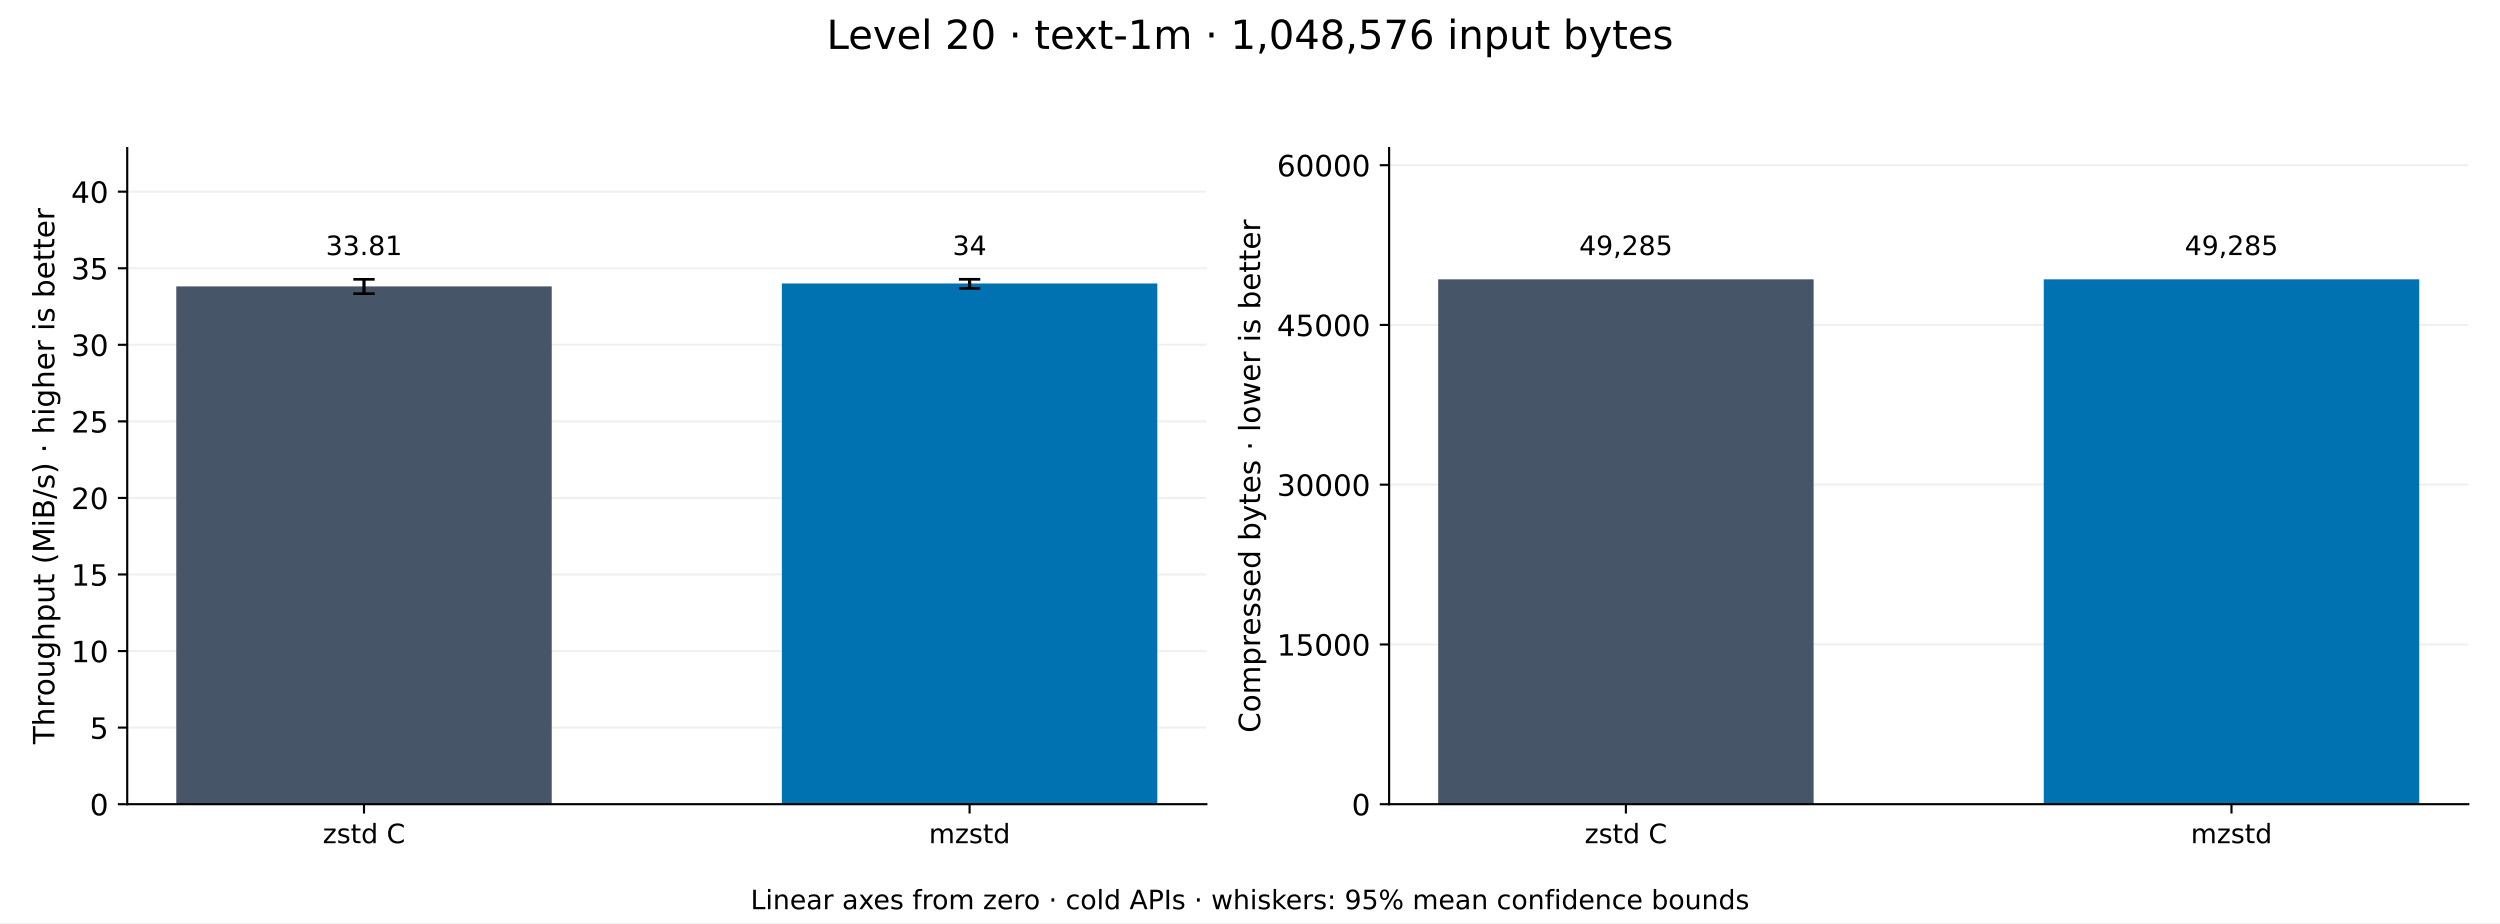
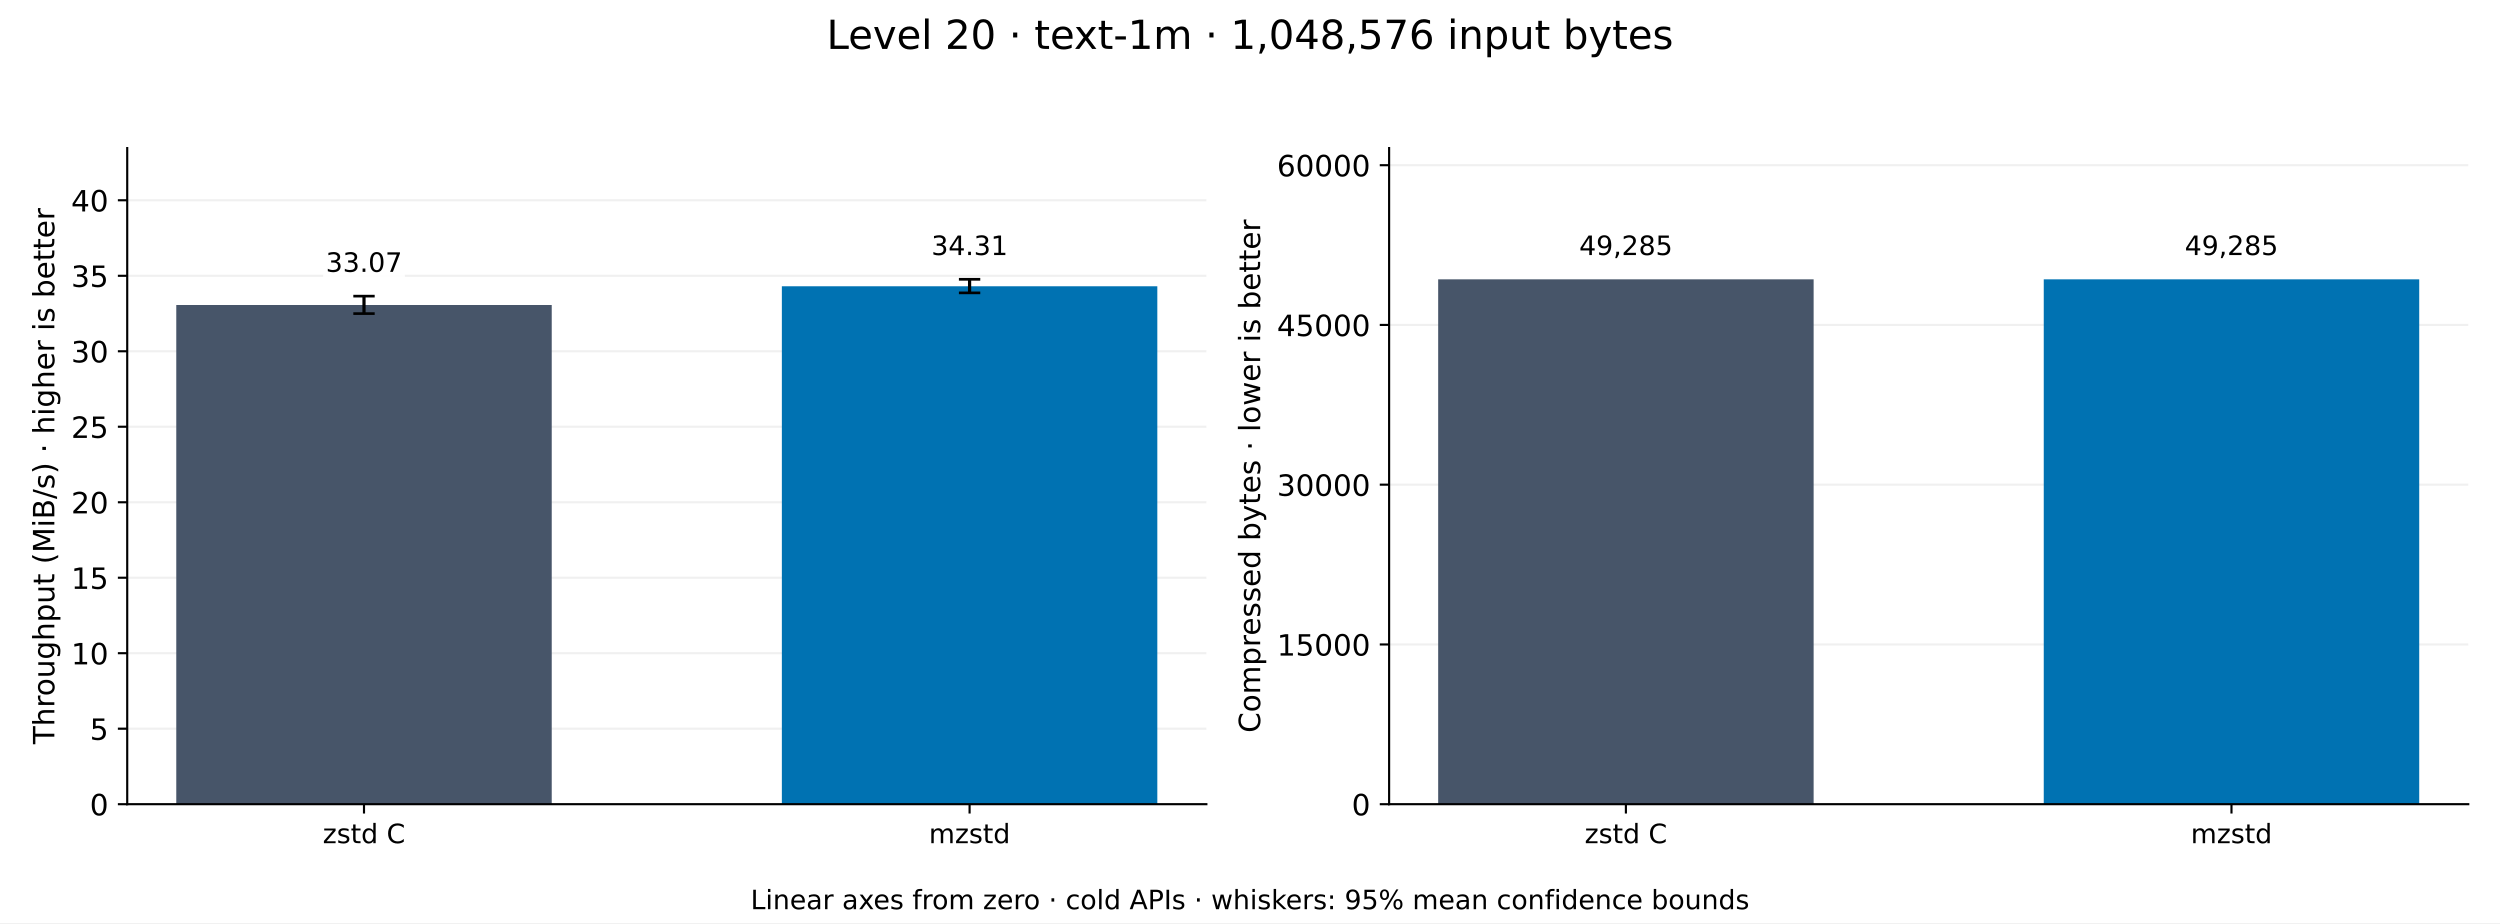
<svg xmlns="http://www.w3.org/2000/svg" xmlns:xlink="http://www.w3.org/1999/xlink" width="936pt" height="345.6pt" viewBox="0 0 936 345.6" version="1.1">
  <defs>
    <style type="text/css">*{stroke-linejoin: round; stroke-linecap: butt}</style>
  </defs>
  <g id="figure_1">
    <g id="patch_1">
      <path d="M 0 345.6 L 936 345.6 L 936 0 L 0 0 z " style="fill: #ffffff" />
    </g>
    <g id="axes_1">
      <g id="patch_2">
        <path d="M 47.63 301.088 L 451.665 301.088 L 451.665 55.44 L 47.63 55.44 z " style="fill: #ffffff" />
      </g>
      <g id="matplotlib.axis_1">
        <g id="xtick_1">
          <g id="line2d_1">
            <defs>
              <path id="mcbfd24ea1b" d="M 0 0 L 0 3.5 " style="stroke: #000000; stroke-width: 0.8" />
            </defs>
            <g>
              <use xlink:href="#mcbfd24ea1b" x="136.282" y="301.088" style="stroke: #000000; stroke-width: 0.8" />
            </g>
          </g>
          <g id="text_1">
            <text style="font-size: 10px; font-family: 'DejaVu Sans', 'Bitstream Vera Sans', 'Computer Modern Sans Serif', 'Lucida Grande', 'Verdana', 'Geneva', 'Lucid', 'Arial', 'Helvetica', 'Avant Garde', sans-serif; text-anchor: middle" x="136.282" y="315.686" transform="rotate(-0 136.2819 315.6864)">zstd C</text>
          </g>
        </g>
        <g id="xtick_2">
          <g id="line2d_2">
            <g>
              <use xlink:href="#mcbfd24ea1b" x="363.013" y="301.088" style="stroke: #000000; stroke-width: 0.8" />
            </g>
          </g>
          <g id="text_2">
            <text style="font-size: 10px; font-family: 'DejaVu Sans', 'Bitstream Vera Sans', 'Computer Modern Sans Serif', 'Lucida Grande', 'Verdana', 'Geneva', 'Lucid', 'Arial', 'Helvetica', 'Avant Garde', sans-serif; text-anchor: middle" x="363.013" y="315.686" transform="rotate(-0 363.0131 315.6864)">mzstd</text>
          </g>
        </g>
      </g>
      <g id="matplotlib.axis_2">
        <g id="ytick_1">
          <g id="line2d_3">
            <path d="M 47.63 301.088 L 451.665 301.088 " clip-path="url(#pa741e469eb)" style="fill: none; stroke: #b0b0b0; stroke-opacity: 0.18; stroke-width: 0.8; stroke-linecap: square" />
          </g>
          <g id="line2d_4">
            <defs>
              <path id="m862e928616" d="M 0 0 L -3.5 0 " style="stroke: #000000; stroke-width: 0.8" />
            </defs>
            <g>
              <use xlink:href="#m862e928616" x="47.63" y="301.088" style="stroke: #000000; stroke-width: 0.8" />
            </g>
          </g>
          <g id="text_3">
            <text style="font-size: 11px; font-family: 'DejaVu Sans', 'Bitstream Vera Sans', 'Computer Modern Sans Serif', 'Lucida Grande', 'Verdana', 'Geneva', 'Lucid', 'Arial', 'Helvetica', 'Avant Garde', sans-serif; text-anchor: end" x="40.63" y="305.267" transform="rotate(-0 40.63 305.2671)">0</text>
          </g>
        </g>
        <g id="ytick_2">
          <g id="line2d_5">
-             <path d="M 47.63 272.422 L 451.665 272.422 " clip-path="url(#pa741e469eb)" style="fill: none; stroke: #b0b0b0; stroke-opacity: 0.18; stroke-width: 0.8; stroke-linecap: square" />
+             <path d="M 47.63 272.826 L 451.665 272.826 " clip-path="url(#pa741e469eb)" style="fill: none; stroke: #b0b0b0; stroke-opacity: 0.18; stroke-width: 0.8; stroke-linecap: square" />
          </g>
          <g id="line2d_6">
            <g>
-               <use xlink:href="#m862e928616" x="47.63" y="272.422" style="stroke: #000000; stroke-width: 0.8" />
+               <use xlink:href="#m862e928616" x="47.63" y="272.826" style="stroke: #000000; stroke-width: 0.8" />
            </g>
          </g>
          <g id="text_4">
-             <text style="font-size: 11px; font-family: 'DejaVu Sans', 'Bitstream Vera Sans', 'Computer Modern Sans Serif', 'Lucida Grande', 'Verdana', 'Geneva', 'Lucid', 'Arial', 'Helvetica', 'Avant Garde', sans-serif; text-anchor: end" x="40.63" y="276.601" transform="rotate(-0 40.63 276.6014)">5</text>
+             <text style="font-size: 11px; font-family: 'DejaVu Sans', 'Bitstream Vera Sans', 'Computer Modern Sans Serif', 'Lucida Grande', 'Verdana', 'Geneva', 'Lucid', 'Arial', 'Helvetica', 'Avant Garde', sans-serif; text-anchor: end" x="40.63" y="277.005" transform="rotate(-0 40.63 277.0047)">5</text>
          </g>
        </g>
        <g id="ytick_3">
          <g id="line2d_7">
-             <path d="M 47.63 243.757 L 451.665 243.757 " clip-path="url(#pa741e469eb)" style="fill: none; stroke: #b0b0b0; stroke-opacity: 0.18; stroke-width: 0.8; stroke-linecap: square" />
+             <path d="M 47.63 244.563 L 451.665 244.563 " clip-path="url(#pa741e469eb)" style="fill: none; stroke: #b0b0b0; stroke-opacity: 0.18; stroke-width: 0.8; stroke-linecap: square" />
          </g>
          <g id="line2d_8">
            <g>
-               <use xlink:href="#m862e928616" x="47.63" y="243.757" style="stroke: #000000; stroke-width: 0.8" />
+               <use xlink:href="#m862e928616" x="47.63" y="244.563" style="stroke: #000000; stroke-width: 0.8" />
            </g>
          </g>
          <g id="text_5">
-             <text style="font-size: 11px; font-family: 'DejaVu Sans', 'Bitstream Vera Sans', 'Computer Modern Sans Serif', 'Lucida Grande', 'Verdana', 'Geneva', 'Lucid', 'Arial', 'Helvetica', 'Avant Garde', sans-serif; text-anchor: end" x="40.63" y="247.936" transform="rotate(-0 40.63 247.9357)">10</text>
+             <text style="font-size: 11px; font-family: 'DejaVu Sans', 'Bitstream Vera Sans', 'Computer Modern Sans Serif', 'Lucida Grande', 'Verdana', 'Geneva', 'Lucid', 'Arial', 'Helvetica', 'Avant Garde', sans-serif; text-anchor: end" x="40.63" y="248.742" transform="rotate(-0 40.63 248.7423)">10</text>
          </g>
        </g>
        <g id="ytick_4">
          <g id="line2d_9">
-             <path d="M 47.63 215.091 L 451.665 215.091 " clip-path="url(#pa741e469eb)" style="fill: none; stroke: #b0b0b0; stroke-opacity: 0.18; stroke-width: 0.8; stroke-linecap: square" />
+             <path d="M 47.63 216.301 L 451.665 216.301 " clip-path="url(#pa741e469eb)" style="fill: none; stroke: #b0b0b0; stroke-opacity: 0.18; stroke-width: 0.8; stroke-linecap: square" />
          </g>
          <g id="line2d_10">
            <g>
-               <use xlink:href="#m862e928616" x="47.63" y="215.091" style="stroke: #000000; stroke-width: 0.8" />
+               <use xlink:href="#m862e928616" x="47.63" y="216.301" style="stroke: #000000; stroke-width: 0.8" />
            </g>
          </g>
          <g id="text_6">
-             <text style="font-size: 11px; font-family: 'DejaVu Sans', 'Bitstream Vera Sans', 'Computer Modern Sans Serif', 'Lucida Grande', 'Verdana', 'Geneva', 'Lucid', 'Arial', 'Helvetica', 'Avant Garde', sans-serif; text-anchor: end" x="40.63" y="219.27" transform="rotate(-0 40.63 219.27)">15</text>
+             <text style="font-size: 11px; font-family: 'DejaVu Sans', 'Bitstream Vera Sans', 'Computer Modern Sans Serif', 'Lucida Grande', 'Verdana', 'Geneva', 'Lucid', 'Arial', 'Helvetica', 'Avant Garde', sans-serif; text-anchor: end" x="40.63" y="220.48" transform="rotate(-0 40.63 220.4799)">15</text>
          </g>
        </g>
        <g id="ytick_5">
          <g id="line2d_11">
-             <path d="M 47.63 186.425 L 451.665 186.425 " clip-path="url(#pa741e469eb)" style="fill: none; stroke: #b0b0b0; stroke-opacity: 0.18; stroke-width: 0.8; stroke-linecap: square" />
+             <path d="M 47.63 188.038 L 451.665 188.038 " clip-path="url(#pa741e469eb)" style="fill: none; stroke: #b0b0b0; stroke-opacity: 0.18; stroke-width: 0.8; stroke-linecap: square" />
          </g>
          <g id="line2d_12">
            <g>
-               <use xlink:href="#m862e928616" x="47.63" y="186.425" style="stroke: #000000; stroke-width: 0.8" />
+               <use xlink:href="#m862e928616" x="47.63" y="188.038" style="stroke: #000000; stroke-width: 0.8" />
            </g>
          </g>
          <g id="text_7">
-             <text style="font-size: 11px; font-family: 'DejaVu Sans', 'Bitstream Vera Sans', 'Computer Modern Sans Serif', 'Lucida Grande', 'Verdana', 'Geneva', 'Lucid', 'Arial', 'Helvetica', 'Avant Garde', sans-serif; text-anchor: end" x="40.63" y="190.604" transform="rotate(-0 40.63 190.6043)">20</text>
+             <text style="font-size: 11px; font-family: 'DejaVu Sans', 'Bitstream Vera Sans', 'Computer Modern Sans Serif', 'Lucida Grande', 'Verdana', 'Geneva', 'Lucid', 'Arial', 'Helvetica', 'Avant Garde', sans-serif; text-anchor: end" x="40.63" y="192.218" transform="rotate(-0 40.63 192.2175)">20</text>
          </g>
        </g>
        <g id="ytick_6">
          <g id="line2d_13">
-             <path d="M 47.63 157.759 L 451.665 157.759 " clip-path="url(#pa741e469eb)" style="fill: none; stroke: #b0b0b0; stroke-opacity: 0.18; stroke-width: 0.8; stroke-linecap: square" />
+             <path d="M 47.63 159.776 L 451.665 159.776 " clip-path="url(#pa741e469eb)" style="fill: none; stroke: #b0b0b0; stroke-opacity: 0.18; stroke-width: 0.8; stroke-linecap: square" />
          </g>
          <g id="line2d_14">
            <g>
-               <use xlink:href="#m862e928616" x="47.63" y="157.759" style="stroke: #000000; stroke-width: 0.8" />
+               <use xlink:href="#m862e928616" x="47.63" y="159.776" style="stroke: #000000; stroke-width: 0.8" />
            </g>
          </g>
          <g id="text_8">
-             <text style="font-size: 11px; font-family: 'DejaVu Sans', 'Bitstream Vera Sans', 'Computer Modern Sans Serif', 'Lucida Grande', 'Verdana', 'Geneva', 'Lucid', 'Arial', 'Helvetica', 'Avant Garde', sans-serif; text-anchor: end" x="40.63" y="161.939" transform="rotate(-0 40.63 161.9385)">25</text>
+             <text style="font-size: 11px; font-family: 'DejaVu Sans', 'Bitstream Vera Sans', 'Computer Modern Sans Serif', 'Lucida Grande', 'Verdana', 'Geneva', 'Lucid', 'Arial', 'Helvetica', 'Avant Garde', sans-serif; text-anchor: end" x="40.63" y="163.955" transform="rotate(-0 40.63 163.9551)">25</text>
          </g>
        </g>
        <g id="ytick_7">
          <g id="line2d_15">
-             <path d="M 47.63 129.094 L 451.665 129.094 " clip-path="url(#pa741e469eb)" style="fill: none; stroke: #b0b0b0; stroke-opacity: 0.18; stroke-width: 0.8; stroke-linecap: square" />
+             <path d="M 47.63 131.514 L 451.665 131.514 " clip-path="url(#pa741e469eb)" style="fill: none; stroke: #b0b0b0; stroke-opacity: 0.18; stroke-width: 0.8; stroke-linecap: square" />
          </g>
          <g id="line2d_16">
            <g>
-               <use xlink:href="#m862e928616" x="47.63" y="129.094" style="stroke: #000000; stroke-width: 0.8" />
+               <use xlink:href="#m862e928616" x="47.63" y="131.514" style="stroke: #000000; stroke-width: 0.8" />
            </g>
          </g>
          <g id="text_9">
-             <text style="font-size: 11px; font-family: 'DejaVu Sans', 'Bitstream Vera Sans', 'Computer Modern Sans Serif', 'Lucida Grande', 'Verdana', 'Geneva', 'Lucid', 'Arial', 'Helvetica', 'Avant Garde', sans-serif; text-anchor: end" x="40.63" y="133.273" transform="rotate(-0 40.63 133.2728)">30</text>
+             <text style="font-size: 11px; font-family: 'DejaVu Sans', 'Bitstream Vera Sans', 'Computer Modern Sans Serif', 'Lucida Grande', 'Verdana', 'Geneva', 'Lucid', 'Arial', 'Helvetica', 'Avant Garde', sans-serif; text-anchor: end" x="40.63" y="135.693" transform="rotate(-0 40.63 135.6927)">30</text>
          </g>
        </g>
        <g id="ytick_8">
          <g id="line2d_17">
-             <path d="M 47.63 100.428 L 451.665 100.428 " clip-path="url(#pa741e469eb)" style="fill: none; stroke: #b0b0b0; stroke-opacity: 0.18; stroke-width: 0.8; stroke-linecap: square" />
+             <path d="M 47.63 103.251 L 451.665 103.251 " clip-path="url(#pa741e469eb)" style="fill: none; stroke: #b0b0b0; stroke-opacity: 0.18; stroke-width: 0.8; stroke-linecap: square" />
          </g>
          <g id="line2d_18">
            <g>
-               <use xlink:href="#m862e928616" x="47.63" y="100.428" style="stroke: #000000; stroke-width: 0.8" />
+               <use xlink:href="#m862e928616" x="47.63" y="103.251" style="stroke: #000000; stroke-width: 0.8" />
            </g>
          </g>
          <g id="text_10">
-             <text style="font-size: 11px; font-family: 'DejaVu Sans', 'Bitstream Vera Sans', 'Computer Modern Sans Serif', 'Lucida Grande', 'Verdana', 'Geneva', 'Lucid', 'Arial', 'Helvetica', 'Avant Garde', sans-serif; text-anchor: end" x="40.63" y="104.607" transform="rotate(-0 40.63 104.6071)">35</text>
+             <text style="font-size: 11px; font-family: 'DejaVu Sans', 'Bitstream Vera Sans', 'Computer Modern Sans Serif', 'Lucida Grande', 'Verdana', 'Geneva', 'Lucid', 'Arial', 'Helvetica', 'Avant Garde', sans-serif; text-anchor: end" x="40.63" y="107.43" transform="rotate(-0 40.63 107.4303)">35</text>
          </g>
        </g>
        <g id="ytick_9">
          <g id="line2d_19">
-             <path d="M 47.63 71.762 L 451.665 71.762 " clip-path="url(#pa741e469eb)" style="fill: none; stroke: #b0b0b0; stroke-opacity: 0.18; stroke-width: 0.8; stroke-linecap: square" />
+             <path d="M 47.63 74.989 L 451.665 74.989 " clip-path="url(#pa741e469eb)" style="fill: none; stroke: #b0b0b0; stroke-opacity: 0.18; stroke-width: 0.8; stroke-linecap: square" />
          </g>
          <g id="line2d_20">
            <g>
-               <use xlink:href="#m862e928616" x="47.63" y="71.762" style="stroke: #000000; stroke-width: 0.8" />
+               <use xlink:href="#m862e928616" x="47.63" y="74.989" style="stroke: #000000; stroke-width: 0.8" />
            </g>
          </g>
          <g id="text_11">
-             <text style="font-size: 11px; font-family: 'DejaVu Sans', 'Bitstream Vera Sans', 'Computer Modern Sans Serif', 'Lucida Grande', 'Verdana', 'Geneva', 'Lucid', 'Arial', 'Helvetica', 'Avant Garde', sans-serif; text-anchor: end" x="40.63" y="75.941" transform="rotate(-0 40.63 75.94137)">40</text>
+             <text style="font-size: 11px; font-family: 'DejaVu Sans', 'Bitstream Vera Sans', 'Computer Modern Sans Serif', 'Lucida Grande', 'Verdana', 'Geneva', 'Lucid', 'Arial', 'Helvetica', 'Avant Garde', sans-serif; text-anchor: end" x="40.63" y="79.168" transform="rotate(-0 40.63 79.16791)">40</text>
          </g>
        </g>
        <g id="text_12">
          <text style="font-size: 11px; font-family: 'DejaVu Sans', 'Bitstream Vera Sans', 'Computer Modern Sans Serif', 'Lucida Grande', 'Verdana', 'Geneva', 'Lucid', 'Arial', 'Helvetica', 'Avant Garde', sans-serif; text-anchor: middle" x="20.345" y="178.264" transform="rotate(-90 20.34484 178.264)">Throughput (MiB/s) · higher is better</text>
        </g>
      </g>
      <g id="patch_3">
-         <path d="M 65.995 301.088 L 206.569 301.088 L 206.569 107.235 L 65.995 107.235 z " clip-path="url(#pa741e469eb)" style="fill: #475569" />
+         <path d="M 65.995 301.088 L 206.569 301.088 L 206.569 114.183 L 65.995 114.183 z " clip-path="url(#pa741e469eb)" style="fill: #475569" />
      </g>
      <g id="patch_4">
-         <path d="M 292.726 301.088 L 433.3 301.088 L 433.3 106.138 L 292.726 106.138 z " clip-path="url(#pa741e469eb)" style="fill: #0072b2" />
+         <path d="M 292.726 301.088 L 433.3 301.088 L 433.3 107.178 L 292.726 107.178 z " clip-path="url(#pa741e469eb)" style="fill: #0072b2" />
      </g>
      <g id="LineCollection_1">
-         <path d="M 136.282 109.94 L 136.282 104.59 " clip-path="url(#pa741e469eb)" style="fill: none; stroke: #000000; stroke-width: 1.2" />
-         <path d="M 363.013 107.971 L 363.013 104.57 " clip-path="url(#pa741e469eb)" style="fill: none; stroke: #000000; stroke-width: 1.2" />
+         <path d="M 136.282 117.421 L 136.282 110.863 " clip-path="url(#pa741e469eb)" style="fill: none; stroke: #000000; stroke-width: 1.2" />
+         <path d="M 363.013 109.646 L 363.013 104.57 " clip-path="url(#pa741e469eb)" style="fill: none; stroke: #000000; stroke-width: 1.2" />
      </g>
      <g id="line2d_21">
        <defs>
          <path id="mf7f69e77f0" d="M 4 0 L -4 -0 " style="stroke: #000000" />
        </defs>
        <g clip-path="url(#pa741e469eb)">
-           <use xlink:href="#mf7f69e77f0" x="136.282" y="109.94" style="fill: #1f77b4; stroke: #000000" />
-           <use xlink:href="#mf7f69e77f0" x="363.013" y="107.971" style="fill: #1f77b4; stroke: #000000" />
+           <use xlink:href="#mf7f69e77f0" x="136.282" y="117.421" style="fill: #1f77b4; stroke: #000000" />
+           <use xlink:href="#mf7f69e77f0" x="363.013" y="109.646" style="fill: #1f77b4; stroke: #000000" />
        </g>
      </g>
      <g id="line2d_22">
        <g clip-path="url(#pa741e469eb)">
-           <use xlink:href="#mf7f69e77f0" x="136.282" y="104.59" style="fill: #1f77b4; stroke: #000000" />
+           <use xlink:href="#mf7f69e77f0" x="136.282" y="110.863" style="fill: #1f77b4; stroke: #000000" />
          <use xlink:href="#mf7f69e77f0" x="363.013" y="104.57" style="fill: #1f77b4; stroke: #000000" />
        </g>
      </g>
      <g id="patch_5">
        <path d="M 47.63 301.088 L 47.63 55.44 " style="fill: none; stroke: #000000; stroke-width: 0.8; stroke-linejoin: miter; stroke-linecap: square" />
      </g>
      <g id="patch_6">
        <path d="M 47.63 301.088 L 451.665 301.088 " style="fill: none; stroke: #000000; stroke-width: 0.8; stroke-linejoin: miter; stroke-linecap: square" />
      </g>
      <g id="text_13">
        <g id="patch_7">
-           <path d="M 120.968 98.59 L 151.596 98.59 L 151.596 86.912 L 120.968 86.912 z " style="fill: #ffffff; opacity: 0.9" />
-         </g>
-         <text style="font-size: 10px; font-family: 'DejaVu Sans', 'Bitstream Vera Sans', 'Computer Modern Sans Serif', 'Lucida Grande', 'Verdana', 'Geneva', 'Lucid', 'Arial', 'Helvetica', 'Avant Garde', sans-serif; text-anchor: middle" x="136.282" y="95.51" transform="rotate(-0 136.2819 95.51028)">33.81</text>
+           <path d="M 120.968 104.863 L 151.596 104.863 L 151.596 93.184 L 120.968 93.184 z " style="fill: #ffffff; opacity: 0.9" />
+         </g>
+         <text style="font-size: 10px; font-family: 'DejaVu Sans', 'Bitstream Vera Sans', 'Computer Modern Sans Serif', 'Lucida Grande', 'Verdana', 'Geneva', 'Lucid', 'Arial', 'Helvetica', 'Avant Garde', sans-serif; text-anchor: middle" x="136.282" y="101.783" transform="rotate(-0 136.2819 101.7829)">33.07</text>
      </g>
      <g id="text_14">
        <g id="patch_8">
-           <path d="M 355.651 98.57 L 370.376 98.57 L 370.376 86.891 L 355.651 86.891 z " style="fill: #ffffff; opacity: 0.9" />
-         </g>
-         <text style="font-size: 10px; font-family: 'DejaVu Sans', 'Bitstream Vera Sans', 'Computer Modern Sans Serif', 'Lucida Grande', 'Verdana', 'Geneva', 'Lucid', 'Arial', 'Helvetica', 'Avant Garde', sans-serif; text-anchor: middle" x="363.013" y="95.49" transform="rotate(-0 363.0131 95.48991)">34</text>
+           <path d="M 347.699 98.57 L 378.327 98.57 L 378.327 86.891 L 347.699 86.891 z " style="fill: #ffffff; opacity: 0.9" />
+         </g>
+         <text style="font-size: 10px; font-family: 'DejaVu Sans', 'Bitstream Vera Sans', 'Computer Modern Sans Serif', 'Lucida Grande', 'Verdana', 'Geneva', 'Lucid', 'Arial', 'Helvetica', 'Avant Garde', sans-serif; text-anchor: middle" x="363.013" y="95.49" transform="rotate(-0 363.0131 95.48991)">34.31</text>
      </g>
    </g>
    <g id="axes_2">
      <g id="patch_9">
        <path d="M 520.085 301.088 L 924.12 301.088 L 924.12 55.44 L 520.085 55.44 z " style="fill: #ffffff" />
      </g>
      <g id="matplotlib.axis_3">
        <g id="xtick_3">
          <g id="line2d_23">
            <g>
              <use xlink:href="#mcbfd24ea1b" x="608.737" y="301.088" style="stroke: #000000; stroke-width: 0.8" />
            </g>
          </g>
          <g id="text_15">
            <text style="font-size: 10px; font-family: 'DejaVu Sans', 'Bitstream Vera Sans', 'Computer Modern Sans Serif', 'Lucida Grande', 'Verdana', 'Geneva', 'Lucid', 'Arial', 'Helvetica', 'Avant Garde', sans-serif; text-anchor: middle" x="608.737" y="315.686" transform="rotate(-0 608.7369 315.6864)">zstd C</text>
          </g>
        </g>
        <g id="xtick_4">
          <g id="line2d_24">
            <g>
              <use xlink:href="#mcbfd24ea1b" x="835.468" y="301.088" style="stroke: #000000; stroke-width: 0.8" />
            </g>
          </g>
          <g id="text_16">
            <text style="font-size: 10px; font-family: 'DejaVu Sans', 'Bitstream Vera Sans', 'Computer Modern Sans Serif', 'Lucida Grande', 'Verdana', 'Geneva', 'Lucid', 'Arial', 'Helvetica', 'Avant Garde', sans-serif; text-anchor: middle" x="835.468" y="315.686" transform="rotate(-0 835.4681 315.6864)">mzstd</text>
          </g>
        </g>
      </g>
      <g id="matplotlib.axis_4">
        <g id="ytick_10">
          <g id="line2d_25">
            <path d="M 520.085 301.088 L 924.12 301.088 " clip-path="url(#p8ff8e901f9)" style="fill: none; stroke: #b0b0b0; stroke-opacity: 0.18; stroke-width: 0.8; stroke-linecap: square" />
          </g>
          <g id="line2d_26">
            <g>
              <use xlink:href="#m862e928616" x="520.085" y="301.088" style="stroke: #000000; stroke-width: 0.8" />
            </g>
          </g>
          <g id="text_17">
            <text style="font-size: 11px; font-family: 'DejaVu Sans', 'Bitstream Vera Sans', 'Computer Modern Sans Serif', 'Lucida Grande', 'Verdana', 'Geneva', 'Lucid', 'Arial', 'Helvetica', 'Avant Garde', sans-serif; text-anchor: end" x="513.085" y="305.267" transform="rotate(-0 513.085 305.2671)">0</text>
          </g>
        </g>
        <g id="ytick_11">
          <g id="line2d_27">
            <path d="M 520.085 241.277 L 924.12 241.277 " clip-path="url(#p8ff8e901f9)" style="fill: none; stroke: #b0b0b0; stroke-opacity: 0.18; stroke-width: 0.8; stroke-linecap: square" />
          </g>
          <g id="line2d_28">
            <g>
              <use xlink:href="#m862e928616" x="520.085" y="241.277" style="stroke: #000000; stroke-width: 0.8" />
            </g>
          </g>
          <g id="text_18">
            <text style="font-size: 11px; font-family: 'DejaVu Sans', 'Bitstream Vera Sans', 'Computer Modern Sans Serif', 'Lucida Grande', 'Verdana', 'Geneva', 'Lucid', 'Arial', 'Helvetica', 'Avant Garde', sans-serif; text-anchor: end" x="513.085" y="245.456" transform="rotate(-0 513.085 245.4563)">15000</text>
          </g>
        </g>
        <g id="ytick_12">
          <g id="line2d_29">
            <path d="M 520.085 181.466 L 924.12 181.466 " clip-path="url(#p8ff8e901f9)" style="fill: none; stroke: #b0b0b0; stroke-opacity: 0.18; stroke-width: 0.8; stroke-linecap: square" />
          </g>
          <g id="line2d_30">
            <g>
              <use xlink:href="#m862e928616" x="520.085" y="181.466" style="stroke: #000000; stroke-width: 0.8" />
            </g>
          </g>
          <g id="text_19">
            <text style="font-size: 11px; font-family: 'DejaVu Sans', 'Bitstream Vera Sans', 'Computer Modern Sans Serif', 'Lucida Grande', 'Verdana', 'Geneva', 'Lucid', 'Arial', 'Helvetica', 'Avant Garde', sans-serif; text-anchor: end" x="513.085" y="185.646" transform="rotate(-0 513.085 185.6455)">30000</text>
          </g>
        </g>
        <g id="ytick_13">
          <g id="line2d_31">
            <path d="M 520.085 121.656 L 924.12 121.656 " clip-path="url(#p8ff8e901f9)" style="fill: none; stroke: #b0b0b0; stroke-opacity: 0.18; stroke-width: 0.8; stroke-linecap: square" />
          </g>
          <g id="line2d_32">
            <g>
              <use xlink:href="#m862e928616" x="520.085" y="121.656" style="stroke: #000000; stroke-width: 0.8" />
            </g>
          </g>
          <g id="text_20">
            <text style="font-size: 11px; font-family: 'DejaVu Sans', 'Bitstream Vera Sans', 'Computer Modern Sans Serif', 'Lucida Grande', 'Verdana', 'Geneva', 'Lucid', 'Arial', 'Helvetica', 'Avant Garde', sans-serif; text-anchor: end" x="513.085" y="125.835" transform="rotate(-0 513.085 125.8347)">45000</text>
          </g>
        </g>
        <g id="ytick_14">
          <g id="line2d_33">
            <path d="M 520.085 61.845 L 924.12 61.845 " clip-path="url(#p8ff8e901f9)" style="fill: none; stroke: #b0b0b0; stroke-opacity: 0.18; stroke-width: 0.8; stroke-linecap: square" />
          </g>
          <g id="line2d_34">
            <g>
              <use xlink:href="#m862e928616" x="520.085" y="61.845" style="stroke: #000000; stroke-width: 0.8" />
            </g>
          </g>
          <g id="text_21">
            <text style="font-size: 11px; font-family: 'DejaVu Sans', 'Bitstream Vera Sans', 'Computer Modern Sans Serif', 'Lucida Grande', 'Verdana', 'Geneva', 'Lucid', 'Arial', 'Helvetica', 'Avant Garde', sans-serif; text-anchor: end" x="513.085" y="66.024" transform="rotate(-0 513.085 66.02388)">60000</text>
          </g>
        </g>
        <g id="text_22">
          <text style="font-size: 11px; font-family: 'DejaVu Sans', 'Bitstream Vera Sans', 'Computer Modern Sans Serif', 'Lucida Grande', 'Verdana', 'Geneva', 'Lucid', 'Arial', 'Helvetica', 'Avant Garde', sans-serif; text-anchor: middle" x="471.804" y="178.264" transform="rotate(-90 471.8036 178.264)">Compressed bytes · lower is better</text>
        </g>
      </g>
      <g id="patch_10">
        <path d="M 538.45 301.088 L 679.024 301.088 L 679.024 104.57 L 538.45 104.57 z " clip-path="url(#p8ff8e901f9)" style="fill: #475569" />
      </g>
      <g id="patch_11">
        <path d="M 765.181 301.088 L 905.755 301.088 L 905.755 104.57 L 765.181 104.57 z " clip-path="url(#p8ff8e901f9)" style="fill: #0072b2" />
      </g>
      <g id="patch_12">
        <path d="M 520.085 301.088 L 520.085 55.44 " style="fill: none; stroke: #000000; stroke-width: 0.8; stroke-linejoin: miter; stroke-linecap: square" />
      </g>
      <g id="patch_13">
        <path d="M 520.085 301.088 L 924.12 301.088 " style="fill: none; stroke: #000000; stroke-width: 0.8; stroke-linejoin: miter; stroke-linecap: square" />
      </g>
      <g id="text_23">
        <g id="patch_14">
          <path d="M 590.242 98.57 L 627.232 98.57 L 627.232 86.891 L 590.242 86.891 z " style="fill: #ffffff; opacity: 0.9" />
        </g>
        <text style="font-size: 10px; font-family: 'DejaVu Sans', 'Bitstream Vera Sans', 'Computer Modern Sans Serif', 'Lucida Grande', 'Verdana', 'Geneva', 'Lucid', 'Arial', 'Helvetica', 'Avant Garde', sans-serif; text-anchor: middle" x="608.737" y="95.49" transform="rotate(-0 608.7369 95.48991)">49,285</text>
      </g>
      <g id="text_24">
        <g id="patch_15">
          <path d="M 816.973 98.57 L 853.963 98.57 L 853.963 86.891 L 816.973 86.891 z " style="fill: #ffffff; opacity: 0.9" />
        </g>
        <text style="font-size: 10px; font-family: 'DejaVu Sans', 'Bitstream Vera Sans', 'Computer Modern Sans Serif', 'Lucida Grande', 'Verdana', 'Geneva', 'Lucid', 'Arial', 'Helvetica', 'Avant Garde', sans-serif; text-anchor: middle" x="835.468" y="95.49" transform="rotate(-0 835.4681 95.48991)">49,285</text>
      </g>
    </g>
    <g id="text_25">
      <text style="font-size: 15px; font-family: 'DejaVu Sans', 'Bitstream Vera Sans', 'Computer Modern Sans Serif', 'Lucida Grande', 'Verdana', 'Geneva', 'Lucid', 'Arial', 'Helvetica', 'Avant Garde', sans-serif; text-anchor: middle" x="468" y="18.31" transform="rotate(-0 468 18.30966)">Level 20 · text-1m · 1,048,576 input bytes</text>
    </g>
    <g id="text_26">
      <text style="font-size: 10px; font-family: 'DejaVu Sans', 'Bitstream Vera Sans', 'Computer Modern Sans Serif', 'Lucida Grande', 'Verdana', 'Geneva', 'Lucid', 'Arial', 'Helvetica', 'Avant Garde', sans-serif; text-anchor: middle" x="468" y="340.416" transform="rotate(-0 468 340.416)">Linear axes from zero · cold APIs · whiskers: 95% mean confidence bounds</text>
    </g>
  </g>
  <defs>
    <clipPath id="pa741e469eb">
      <rect x="47.63" y="55.44" width="404.035" height="245.648" />
    </clipPath>
    <clipPath id="p8ff8e901f9">
      <rect x="520.085" y="55.44" width="404.035" height="245.648" />
    </clipPath>
  </defs>
</svg>
